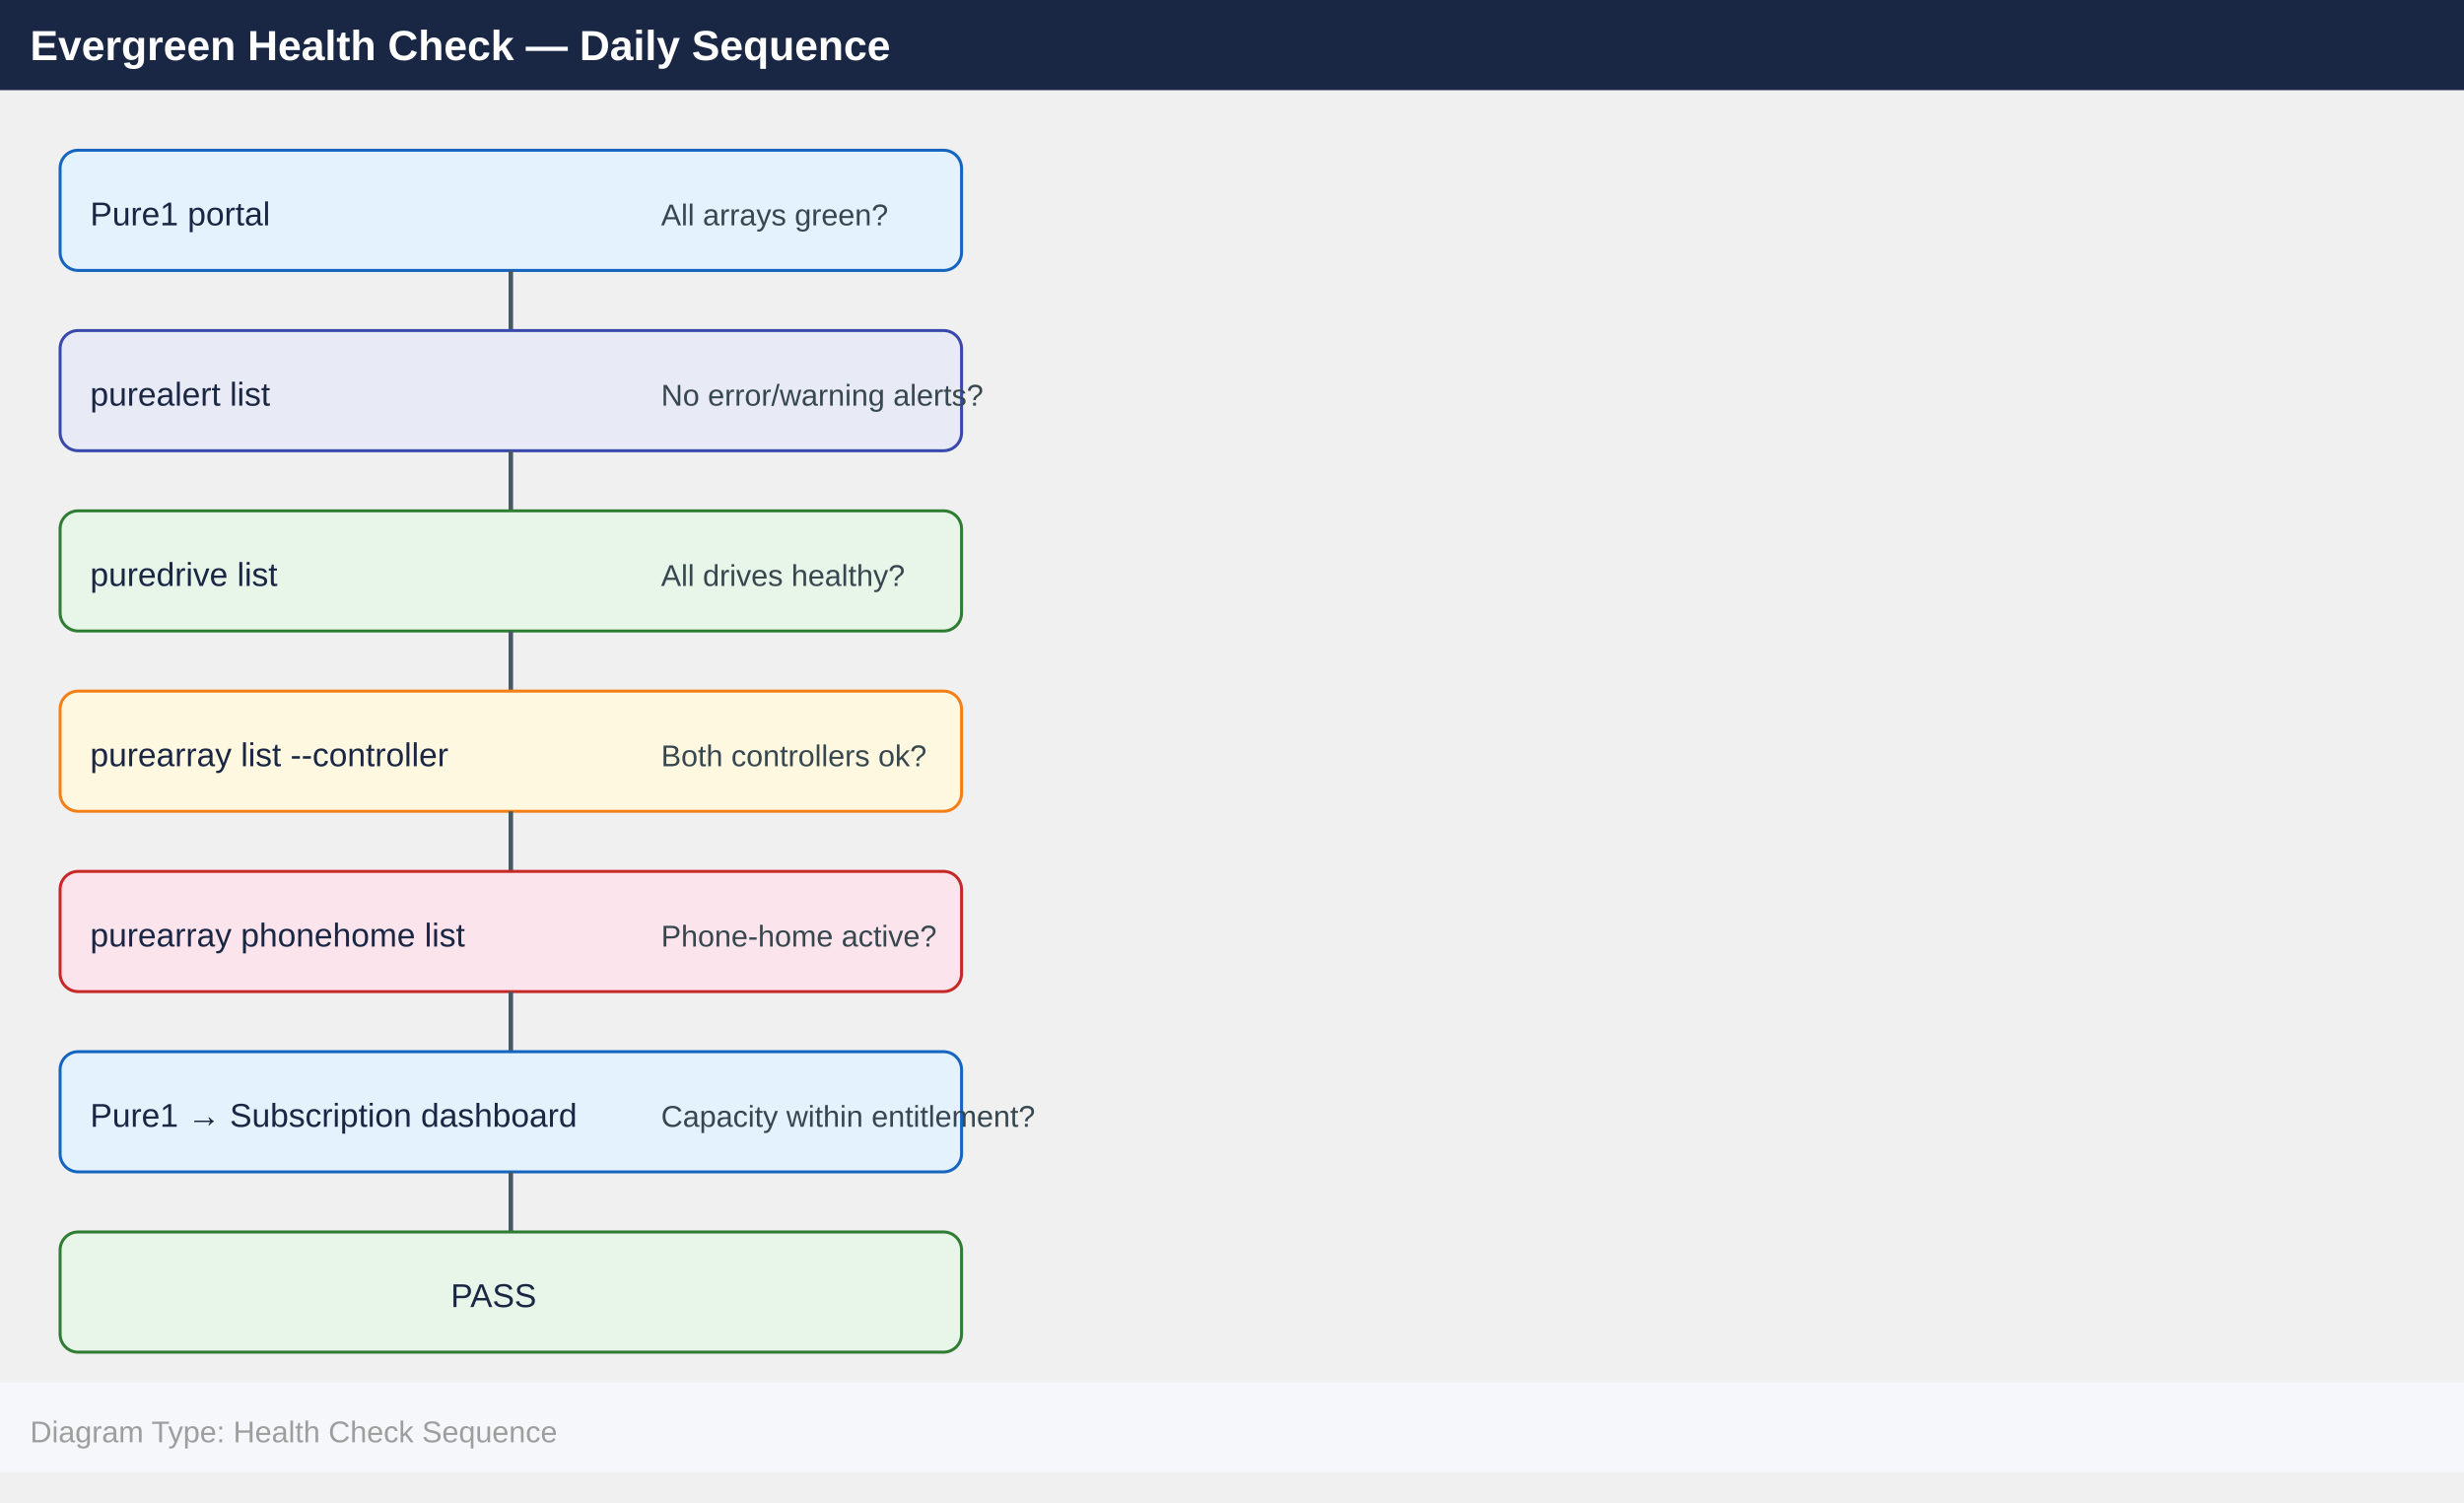
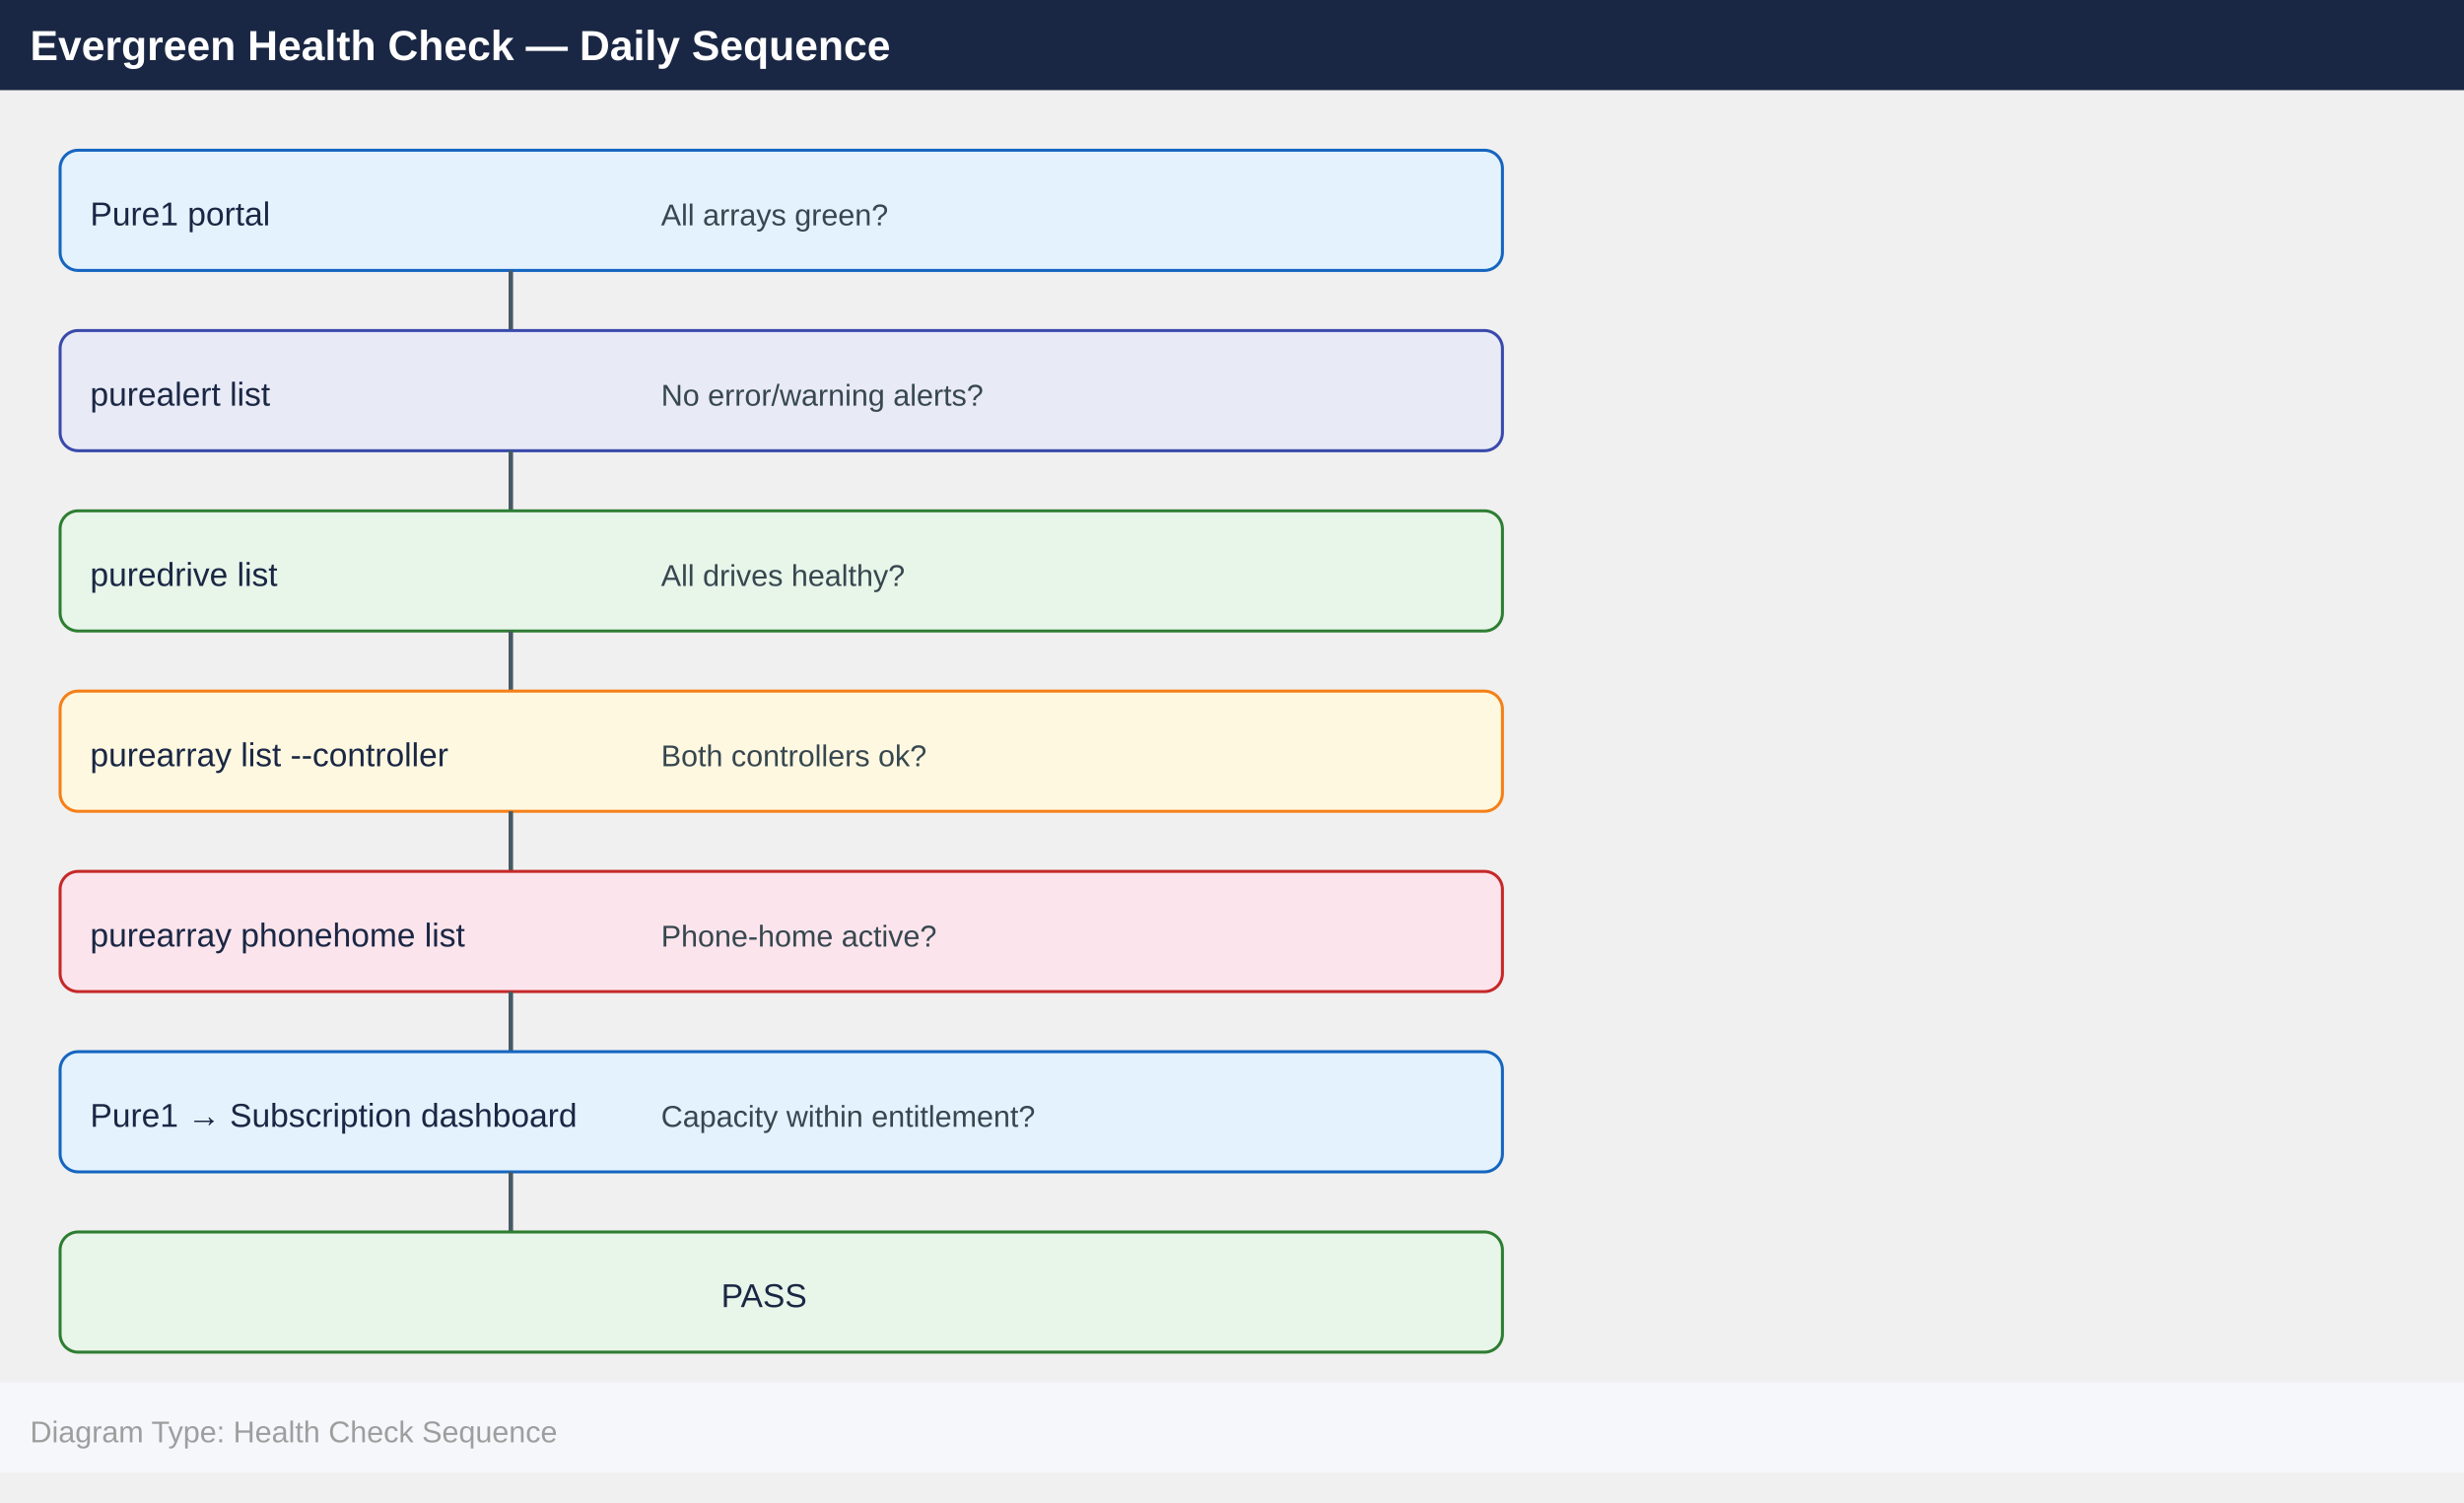
<svg xmlns="http://www.w3.org/2000/svg" width="820" height="500" viewBox="0 0 820 500">
  <defs>
    <marker id="arrowhead" markerWidth="10" markerHeight="7" refX="0" refY="3.5" orient="auto">
      <polygon points="0 0, 10 3.5, 0 7" fill="#455a64" />
    </marker>
  </defs>
  <rect x="0" y="0" width="820" height="30" fill="#1a2744" />
  <text x="10" y="20" font-family="Arial,Helvetica,sans-serif" font-size="14" font-weight="bold" fill="#ffffff">
    Evergreen Health Check — Daily Sequence
  </text>
  <g transform="translate(20, 50)">
-     <rect x="0" y="0" width="300" height="40" rx="6" fill="#e3f2fd" stroke="#1565c0" />
+     <rect x="0" y="0" width="480" height="40" rx="6" fill="#e3f2fd" stroke="#1565c0" />
    <text x="10" y="25" font-family="Arial,Helvetica,sans-serif" font-size="11" fill="#1a2744">
      Pure1 portal
    </text>
    <text x="200" y="25" font-family="Arial,Helvetica,sans-serif" font-size="10" fill="#37474f">
      All arrays green?
    </text>
  </g>
  <line x1="170" y1="90" x2="170" y2="110" stroke="#455a64" stroke-width="1.5" marker-end="url(#arrowhead)" />
  <g transform="translate(20, 110)">
-     <rect x="0" y="0" width="300" height="40" rx="6" fill="#e8eaf6" stroke="#3949ab" />
+     <rect x="0" y="0" width="480" height="40" rx="6" fill="#e8eaf6" stroke="#3949ab" />
    <text x="10" y="25" font-family="Arial,Helvetica,sans-serif" font-size="11" fill="#1a2744">
      purealert list
    </text>
    <text x="200" y="25" font-family="Arial,Helvetica,sans-serif" font-size="10" fill="#37474f">
      No error/warning alerts?
    </text>
  </g>
  <line x1="170" y1="150" x2="170" y2="170" stroke="#455a64" stroke-width="1.5" marker-end="url(#arrowhead)" />
  <g transform="translate(20, 170)">
-     <rect x="0" y="0" width="300" height="40" rx="6" fill="#e8f5e9" stroke="#2e7d32" />
+     <rect x="0" y="0" width="480" height="40" rx="6" fill="#e8f5e9" stroke="#2e7d32" />
    <text x="10" y="25" font-family="Arial,Helvetica,sans-serif" font-size="11" fill="#1a2744">
      puredrive list
    </text>
    <text x="200" y="25" font-family="Arial,Helvetica,sans-serif" font-size="10" fill="#37474f">
      All drives healthy?
    </text>
  </g>
  <line x1="170" y1="210" x2="170" y2="230" stroke="#455a64" stroke-width="1.5" marker-end="url(#arrowhead)" />
  <g transform="translate(20, 230)">
-     <rect x="0" y="0" width="300" height="40" rx="6" fill="#fff8e1" stroke="#f57f17" />
+     <rect x="0" y="0" width="480" height="40" rx="6" fill="#fff8e1" stroke="#f57f17" />
    <text x="10" y="25" font-family="Arial,Helvetica,sans-serif" font-size="11" fill="#1a2744">
      purearray list --controller
    </text>
    <text x="200" y="25" font-family="Arial,Helvetica,sans-serif" font-size="10" fill="#37474f">
      Both controllers ok?
    </text>
  </g>
  <line x1="170" y1="270" x2="170" y2="290" stroke="#455a64" stroke-width="1.5" marker-end="url(#arrowhead)" />
  <g transform="translate(20, 290)">
-     <rect x="0" y="0" width="300" height="40" rx="6" fill="#fce4ec" stroke="#c62828" />
+     <rect x="0" y="0" width="480" height="40" rx="6" fill="#fce4ec" stroke="#c62828" />
    <text x="10" y="25" font-family="Arial,Helvetica,sans-serif" font-size="11" fill="#1a2744">
      purearray phonehome list
    </text>
    <text x="200" y="25" font-family="Arial,Helvetica,sans-serif" font-size="10" fill="#37474f">
      Phone-home active?
    </text>
  </g>
  <line x1="170" y1="330" x2="170" y2="350" stroke="#455a64" stroke-width="1.5" marker-end="url(#arrowhead)" />
  <g transform="translate(20, 350)">
-     <rect x="0" y="0" width="300" height="40" rx="6" fill="#e3f2fd" stroke="#1565c0" />
+     <rect x="0" y="0" width="480" height="40" rx="6" fill="#e3f2fd" stroke="#1565c0" />
    <text x="10" y="25" font-family="Arial,Helvetica,sans-serif" font-size="11" fill="#1a2744">
      Pure1 → Subscription dashboard
    </text>
    <text x="200" y="25" font-family="Arial,Helvetica,sans-serif" font-size="10" fill="#37474f">
      Capacity within entitlement?
    </text>
  </g>
  <line x1="170" y1="390" x2="170" y2="410" stroke="#455a64" stroke-width="1.5" marker-end="url(#arrowhead)" />
  <g transform="translate(20, 410)">
-     <rect x="0" y="0" width="300" height="40" rx="6" fill="#e8f5e9" stroke="#2e7d32" />
-     <text x="130" y="25" font-family="Arial,Helvetica,sans-serif" font-size="11" fill="#1a2744">
+     <rect x="0" y="0" width="480" height="40" rx="6" fill="#e8f5e9" stroke="#2e7d32" />
+     <text x="220" y="25" font-family="Arial,Helvetica,sans-serif" font-size="11" fill="#1a2744">
      PASS
    </text>
  </g>
  <rect x="0" y="460" width="820" height="30" fill="#f5f7fa" />
  <text x="10" y="480" font-family="Arial,Helvetica,sans-serif" font-size="10" fill="#9e9e9e">
    Diagram Type: Health Check Sequence
  </text>
</svg>
